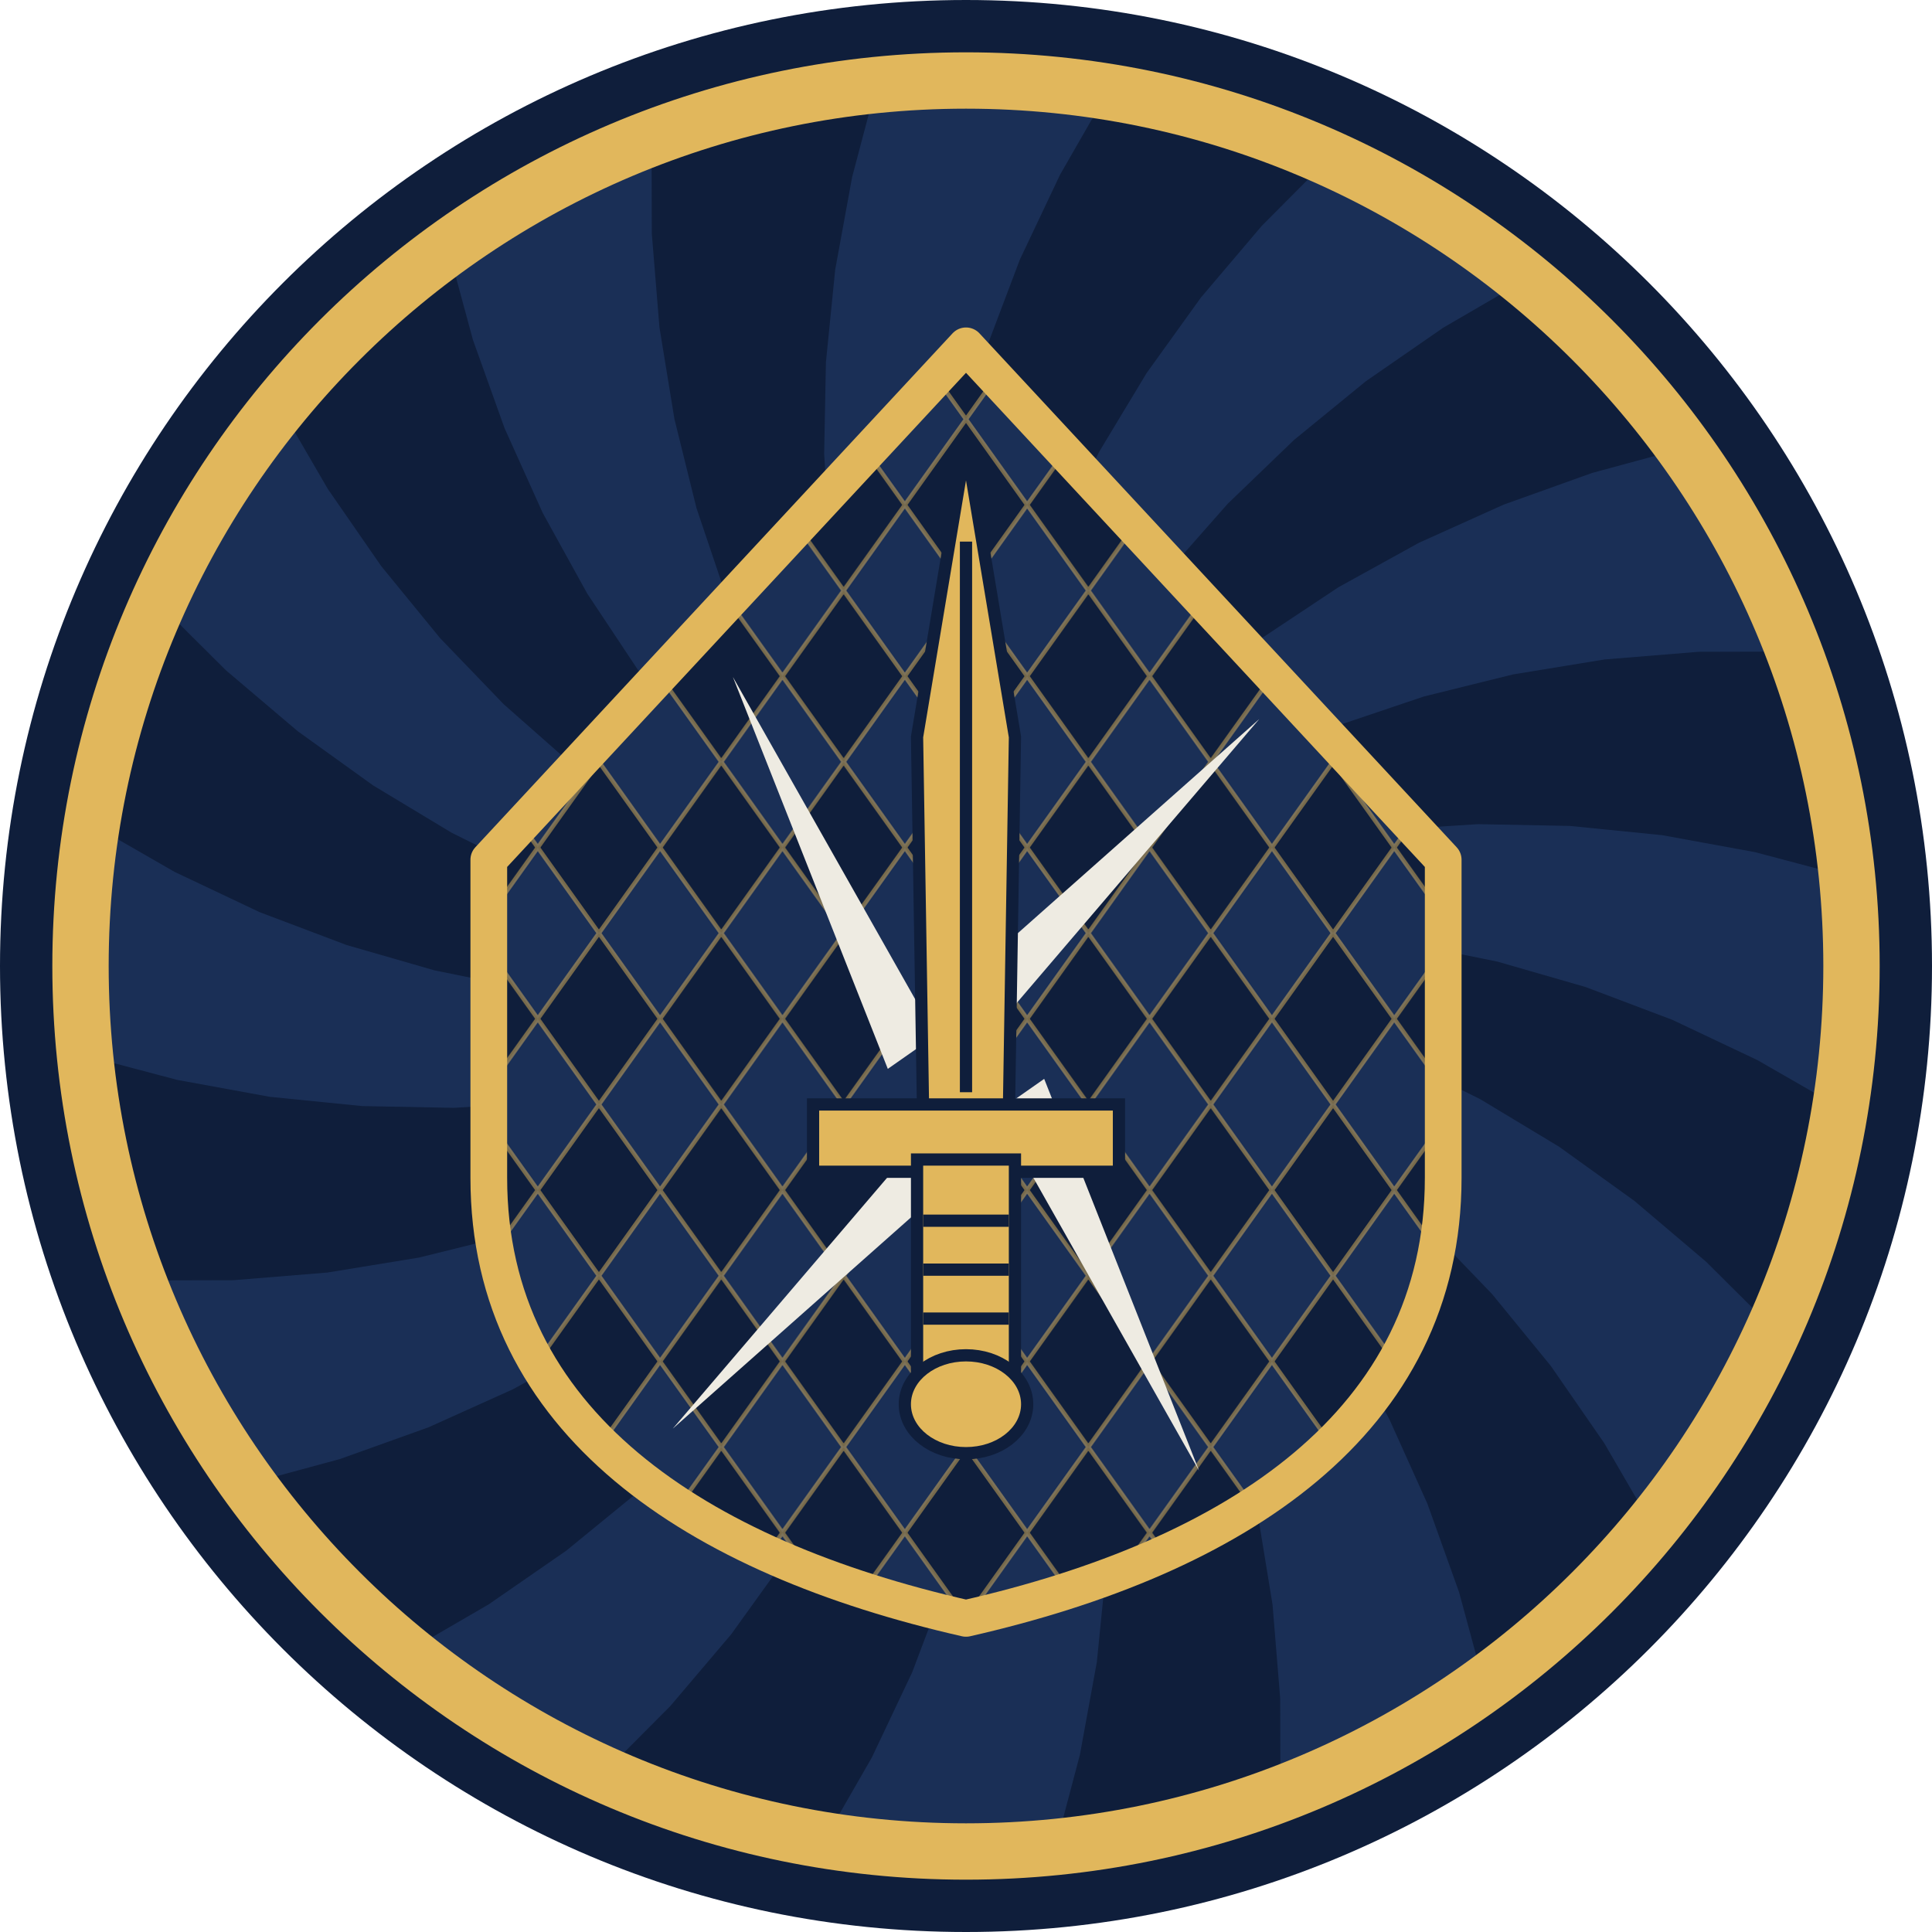
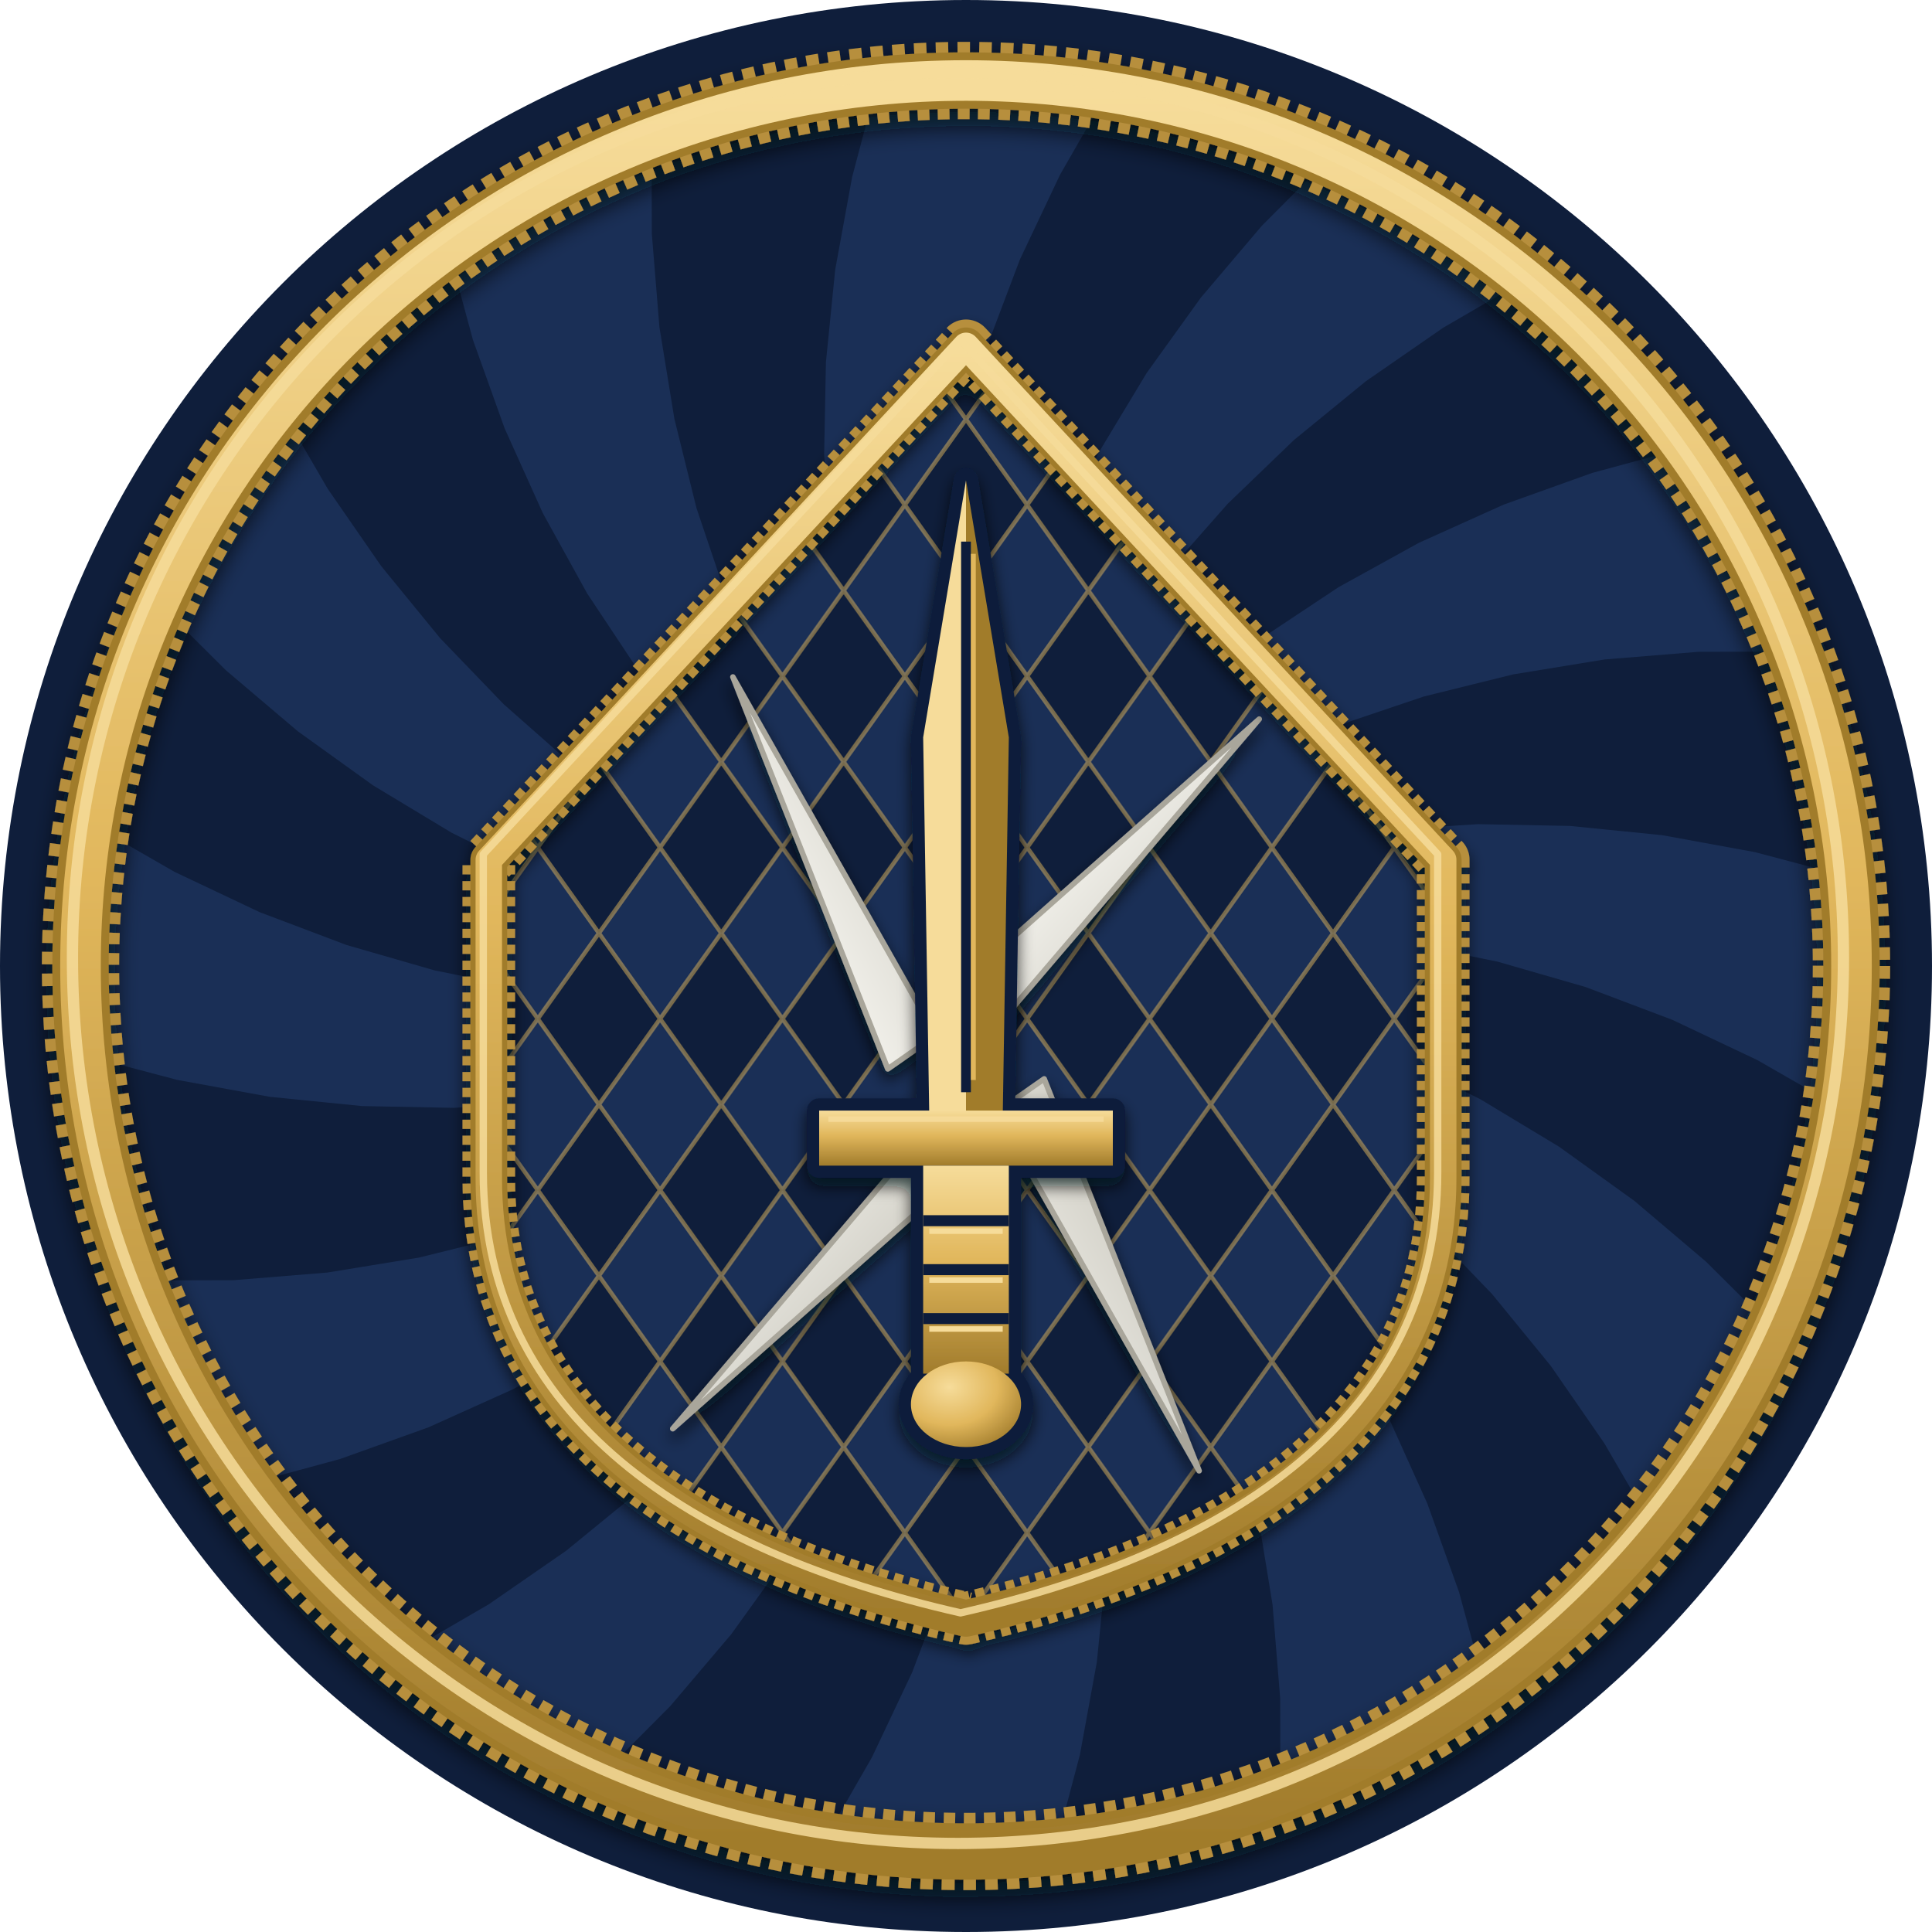
<svg xmlns="http://www.w3.org/2000/svg" viewBox="0 0 240 240" width="240" height="240">
  <defs>
    <clipPath id="patch">
      <circle cx="120" cy="120" r="120" />
    </clipPath>
    <pattern id="harlequin" width="20" height="28" patternUnits="userSpaceOnUse">
      <rect width="20" height="28" fill="#0f1e3b" />
      <path d="M10,0 L20,14 L10,28 L0,14 Z" fill="#1a2f56" />
      <path d="M10,0 L20,14 L10,28 L0,14 Z" fill="none" stroke="#e1b75c" stroke-width="0.7" stroke-opacity="0.5" />
    </pattern>
+     <linearGradient id="rod" x1="0" y1="0" x2="0" y2="1">
+       <stop offset="0" stop-color="#f6dc9a" />
+       <stop offset=".45" stop-color="#e1b75c" />
+       <stop offset="1" stop-color="#a17c2c" />
+     </linearGradient>
+     <linearGradient id="bone" x1="0" y1="0" x2="1" y2="1">
+       <stop offset="0" stop-color="#fbfaf5" />
+       <stop offset="1" stop-color="#c9c7bd" />
+     </linearGradient>
+     <radialGradient id="knob" cx=".35" cy=".3" r=".8">
+       <stop offset="0" stop-color="#f6dc9a" />
+       <stop offset=".55" stop-color="#e1b75c" />
+       <stop offset="1" stop-color="#a17c2c" />
+     </radialGradient>
+     <filter id="lift" x="-10%" y="-10%" width="120%" height="125%">
+       <feDropShadow dx="0" dy="1.4" stdDeviation="1.3" flood-color="#040a17" flood-opacity=".75" />
+     </filter>
    <g id="head">
      <path d="M120,86 L198,170 V222 C198,262 164,284 120,294 C76,284 42,262 42,222 V170 Z" fill="url(#harlequin)" />
-       <g fill="#eeebe2">
-         <polygon points="6,-75 -10,-8 2,-8 -6,75 10,8 -2,8" transform="translate(120 205) rotate(35)" />
-         <polygon points="6,-75 -10,-8 2,-8 -6,75 10,8 -2,8" transform="translate(120 205) rotate(-35)" />
+       <g filter="url(#lift)" stroke="#a9a69b" stroke-width="0.9" stroke-linejoin="round">
+         <polygon points="6,-75 -10,-8 2,-8 -6,75 10,8 -2,8" fill="url(#bone)" transform="translate(120 205) rotate(35)" />
+         <polygon points="6,-75 -10,-8 2,-8 -6,75 10,8 -2,8" fill="url(#bone)" transform="translate(120 205) rotate(-35)" />
      </g>
-       <g fill="#e1b75c" stroke="#0f1e3b" stroke-width="4" paint-order="stroke">
-         <polygon points="120,108 127,150 126,212 114,212 113,150" />
-         <rect x="96" y="211" width="48" height="9" />
-         <rect x="113" y="220" width="14" height="34" />
-         <ellipse cx="120" cy="259" rx="9" ry="7" />
+       <g filter="url(#lift)">
+         <g fill="none" stroke="#0f1e3b" stroke-width="4" stroke-linejoin="round">
+           <polygon points="120,108 127,150 126,212 114,212 113,150" />
+           <rect x="96" y="211" width="48" height="9" />
+           <rect x="113" y="220" width="14" height="34" />
+           <ellipse cx="120" cy="259" rx="9" ry="7" />
+         </g>
+         <polygon points="120,108 120,212 114,212 113,150" fill="#f6dc9a" />
+         <polygon points="120,108 127,150 126,212 120,212" fill="#a17c2c" />
+         <rect x="96" y="211" width="48" height="9" fill="url(#rod)" />
+         <rect x="113" y="220" width="14" height="34" fill="url(#rod)" />
+         <ellipse cx="120" cy="259" rx="9" ry="7" fill="url(#knob)" />
+         <path d="M120,118 V208" stroke="#0f1e3b" stroke-width="1.6" />
+         <path d="M121.2,120 V206" stroke="#e1b75c" stroke-width="0.8" />
+         <path d="M113,229 H127 M113,237 H127 M113,245 H127" stroke="#0f1e3b" stroke-width="1.8" />
+         <path d="M114,230.7 H126 M114,238.7 H126 M114,246.7 H126" stroke="#f6dc9a" stroke-width="0.9" />
+         <path d="M97.5,212.4 H142.5" stroke="#f6dc9a" stroke-width="0.9" stroke-opacity=".9" />
      </g>
-       <path d="M120,118 V208 M113,229 H127 M113,237 H127 M113,245 H127" stroke="#0f1e3b" stroke-width="2" fill="none" />
-       <path d="M120,86 L198,170 V222 C198,262 164,284 120,294 C76,284 42,262 42,222 V170 Z" fill="none" stroke="#e1b75c" stroke-width="6" stroke-linejoin="round" />
+       <g filter="url(#lift)" fill="none" stroke-linejoin="round">
+         <path d="M120,86 L198,170 V222 C198,262 164,284 120,294 C76,284 42,262 42,222 V170 Z" stroke="#b78f3e" stroke-width="8.60" stroke-dasharray="1.5 1.1" />
+         <path d="M120,86 L198,170 V222 C198,262 164,284 120,294 C76,284 42,262 42,222 V170 Z" stroke="#a17c2c" stroke-width="6.00" />
+         <path d="M120,86 L198,170 V222 C198,262 164,284 120,294 C76,284 42,262 42,222 V170 Z" stroke="url(#rod)" stroke-width="4.32" />
+         <path d="M120,86 L198,170 V222 C198,262 164,284 120,294 C76,284 42,262 42,222 V170 Z" stroke="#f6dc9a" stroke-width="1.20" stroke-opacity=".85" transform="translate(-0.9 -0.9)" />
+       </g>
    </g>
  </defs>
  <g clip-path="url(#patch)">
    <rect width="240" height="240" fill="#0f1e3b" />
    <g id="rays-in" fill="#1a2f56">
      <path d="M120.00,120.00 L120.46,109.01 L121.86,98.08 L124.17,87.26 L127.40,76.63 L131.53,66.22 L136.55,56.11 L142.44,46.34 L149.17,36.98 L156.73,28.07 L165.09,19.67 L189.52,34.76 L179.28,40.71 L169.67,47.36 L160.74,54.66 L152.52,62.57 L145.05,71.04 L138.37,80.02 L132.50,89.46 L127.47,99.31 L123.29,109.50 L120.00,120.00 Z" />
      <path d="M120.00,120.00 L125.90,110.71 L132.57,101.94 L139.98,93.74 L148.09,86.14 L156.87,79.19 L166.28,72.94 L176.26,67.43 L186.78,62.69 L197.78,58.75 L209.22,55.65 L222.83,80.94 L210.98,80.97 L199.33,81.92 L187.95,83.78 L176.88,86.52 L166.18,90.13 L155.90,94.56 L146.10,99.80 L136.81,105.81 L128.10,112.56 L120.00,120.00 Z" />
      <path d="M120.00,120.00 L129.75,114.91 L139.91,110.65 L150.43,107.24 L161.26,104.72 L172.34,103.10 L183.61,102.38 L195.01,102.60 L206.49,103.75 L217.98,105.85 L229.44,108.88 L228.58,137.59 L218.31,131.69 L207.75,126.69 L196.96,122.61 L186.00,119.45 L174.93,117.22 L163.81,115.92 L152.70,115.56 L141.66,116.12 L130.74,117.60 L120.00,120.00 Z" />
      <path d="M120.00,120.00 L130.99,120.46 L141.92,121.86 L152.74,124.17 L163.37,127.40 L173.78,131.53 L183.89,136.55 L193.66,142.44 L203.02,149.17 L211.93,156.73 L220.33,165.09 L205.24,189.52 L199.29,179.28 L192.64,169.67 L185.34,160.74 L177.43,152.52 L168.96,145.05 L159.98,138.37 L150.54,132.50 L140.69,127.47 L130.50,123.29 L120.00,120.00 Z" />
      <path d="M120.00,120.00 L129.29,125.90 L138.06,132.57 L146.26,139.98 L153.86,148.09 L160.81,156.87 L167.06,166.28 L172.57,176.26 L177.31,186.78 L181.25,197.78 L184.35,209.22 L159.06,222.83 L159.03,210.98 L158.08,199.33 L156.22,187.95 L153.48,176.88 L149.87,166.18 L145.44,155.90 L140.20,146.10 L134.19,136.81 L127.44,128.10 L120.00,120.00 Z" />
      <path d="M120.00,120.00 L125.09,129.75 L129.35,139.91 L132.76,150.43 L135.28,161.26 L136.90,172.34 L137.62,183.61 L137.40,195.01 L136.25,206.49 L134.15,217.98 L131.12,229.44 L102.41,228.58 L108.31,218.31 L113.31,207.75 L117.39,196.96 L120.55,186.00 L122.78,174.93 L124.08,163.81 L124.44,152.70 L123.88,141.66 L122.40,130.74 L120.00,120.00 Z" />
      <path d="M120.00,120.00 L119.54,130.99 L118.14,141.92 L115.83,152.74 L112.60,163.37 L108.47,173.78 L103.45,183.89 L97.56,193.66 L90.83,203.02 L83.27,211.93 L74.91,220.33 L50.48,205.24 L60.72,199.29 L70.33,192.64 L79.26,185.34 L87.48,177.43 L94.95,168.96 L101.63,159.98 L107.50,150.54 L112.53,140.69 L116.71,130.50 L120.00,120.00 Z" />
      <path d="M120.00,120.00 L114.10,129.29 L107.43,138.06 L100.02,146.26 L91.91,153.86 L83.13,160.81 L73.72,167.06 L63.74,172.57 L53.22,177.31 L42.22,181.25 L30.78,184.35 L17.17,159.06 L29.02,159.03 L40.67,158.08 L52.05,156.22 L63.12,153.48 L73.82,149.87 L84.10,145.44 L93.90,140.20 L103.19,134.19 L111.90,127.44 L120.00,120.00 Z" />
      <path d="M120.00,120.00 L110.25,125.09 L100.09,129.35 L89.57,132.76 L78.74,135.28 L67.66,136.90 L56.39,137.62 L44.99,137.40 L33.51,136.25 L22.02,134.15 L10.56,131.12 L11.42,102.41 L21.69,108.31 L32.25,113.31 L43.04,117.39 L54.00,120.55 L65.07,122.78 L76.19,124.08 L87.30,124.44 L98.34,123.88 L109.26,122.40 L120.00,120.00 Z" />
      <path d="M120.00,120.00 L109.01,119.54 L98.08,118.14 L87.26,115.83 L76.63,112.60 L66.22,108.47 L56.11,103.45 L46.34,97.56 L36.98,90.83 L28.07,83.27 L19.67,74.91 L34.76,50.48 L40.71,60.72 L47.36,70.33 L54.66,79.26 L62.57,87.48 L71.04,94.95 L80.02,101.63 L89.46,107.50 L99.31,112.53 L109.50,116.71 L120.00,120.00 Z" />
      <path d="M120.00,120.00 L110.71,114.10 L101.94,107.43 L93.74,100.02 L86.14,91.91 L79.19,83.13 L72.94,73.72 L67.43,63.74 L62.69,53.22 L58.75,42.22 L55.65,30.78 L80.94,17.17 L80.97,29.02 L81.92,40.67 L83.78,52.05 L86.52,63.12 L90.13,73.82 L94.56,84.10 L99.80,93.90 L105.81,103.19 L112.56,111.90 L120.00,120.00 Z" />
      <path d="M120.00,120.00 L114.91,110.25 L110.65,100.09 L107.24,89.57 L104.72,78.74 L103.10,67.66 L102.38,56.39 L102.60,44.99 L103.75,33.51 L105.85,22.02 L108.88,10.56 L137.59,11.42 L131.69,21.69 L126.69,32.25 L122.61,43.04 L119.45,54.00 L117.22,65.07 L115.92,76.19 L115.56,87.30 L116.12,98.34 L117.60,109.26 L120.00,120.00 Z" />
    </g>
  </g>
-   <circle cx="120" cy="120" r="110" fill="none" stroke="#e1b75c" stroke-width="7" />
+   <g filter="url(#lift)" fill="none" stroke-linejoin="round">
+     <circle cx="120" cy="120" r="110" stroke="#b78f3e" stroke-width="9.60" stroke-dasharray="1.5 1.1" />
+     <circle cx="120" cy="120" r="110" stroke="#a17c2c" stroke-width="7.00" />
+     <circle cx="120" cy="120" r="110" stroke="url(#rod)" stroke-width="5.04" />
+     <circle cx="120" cy="120" r="110" stroke="#f6dc9a" stroke-width="1.40" stroke-opacity=".85" transform="translate(-1.0 -1.0)" />
+   </g>
  <use href="#head" transform="translate(120 122) scale(0.76) translate(-120 -190)" />
</svg>
